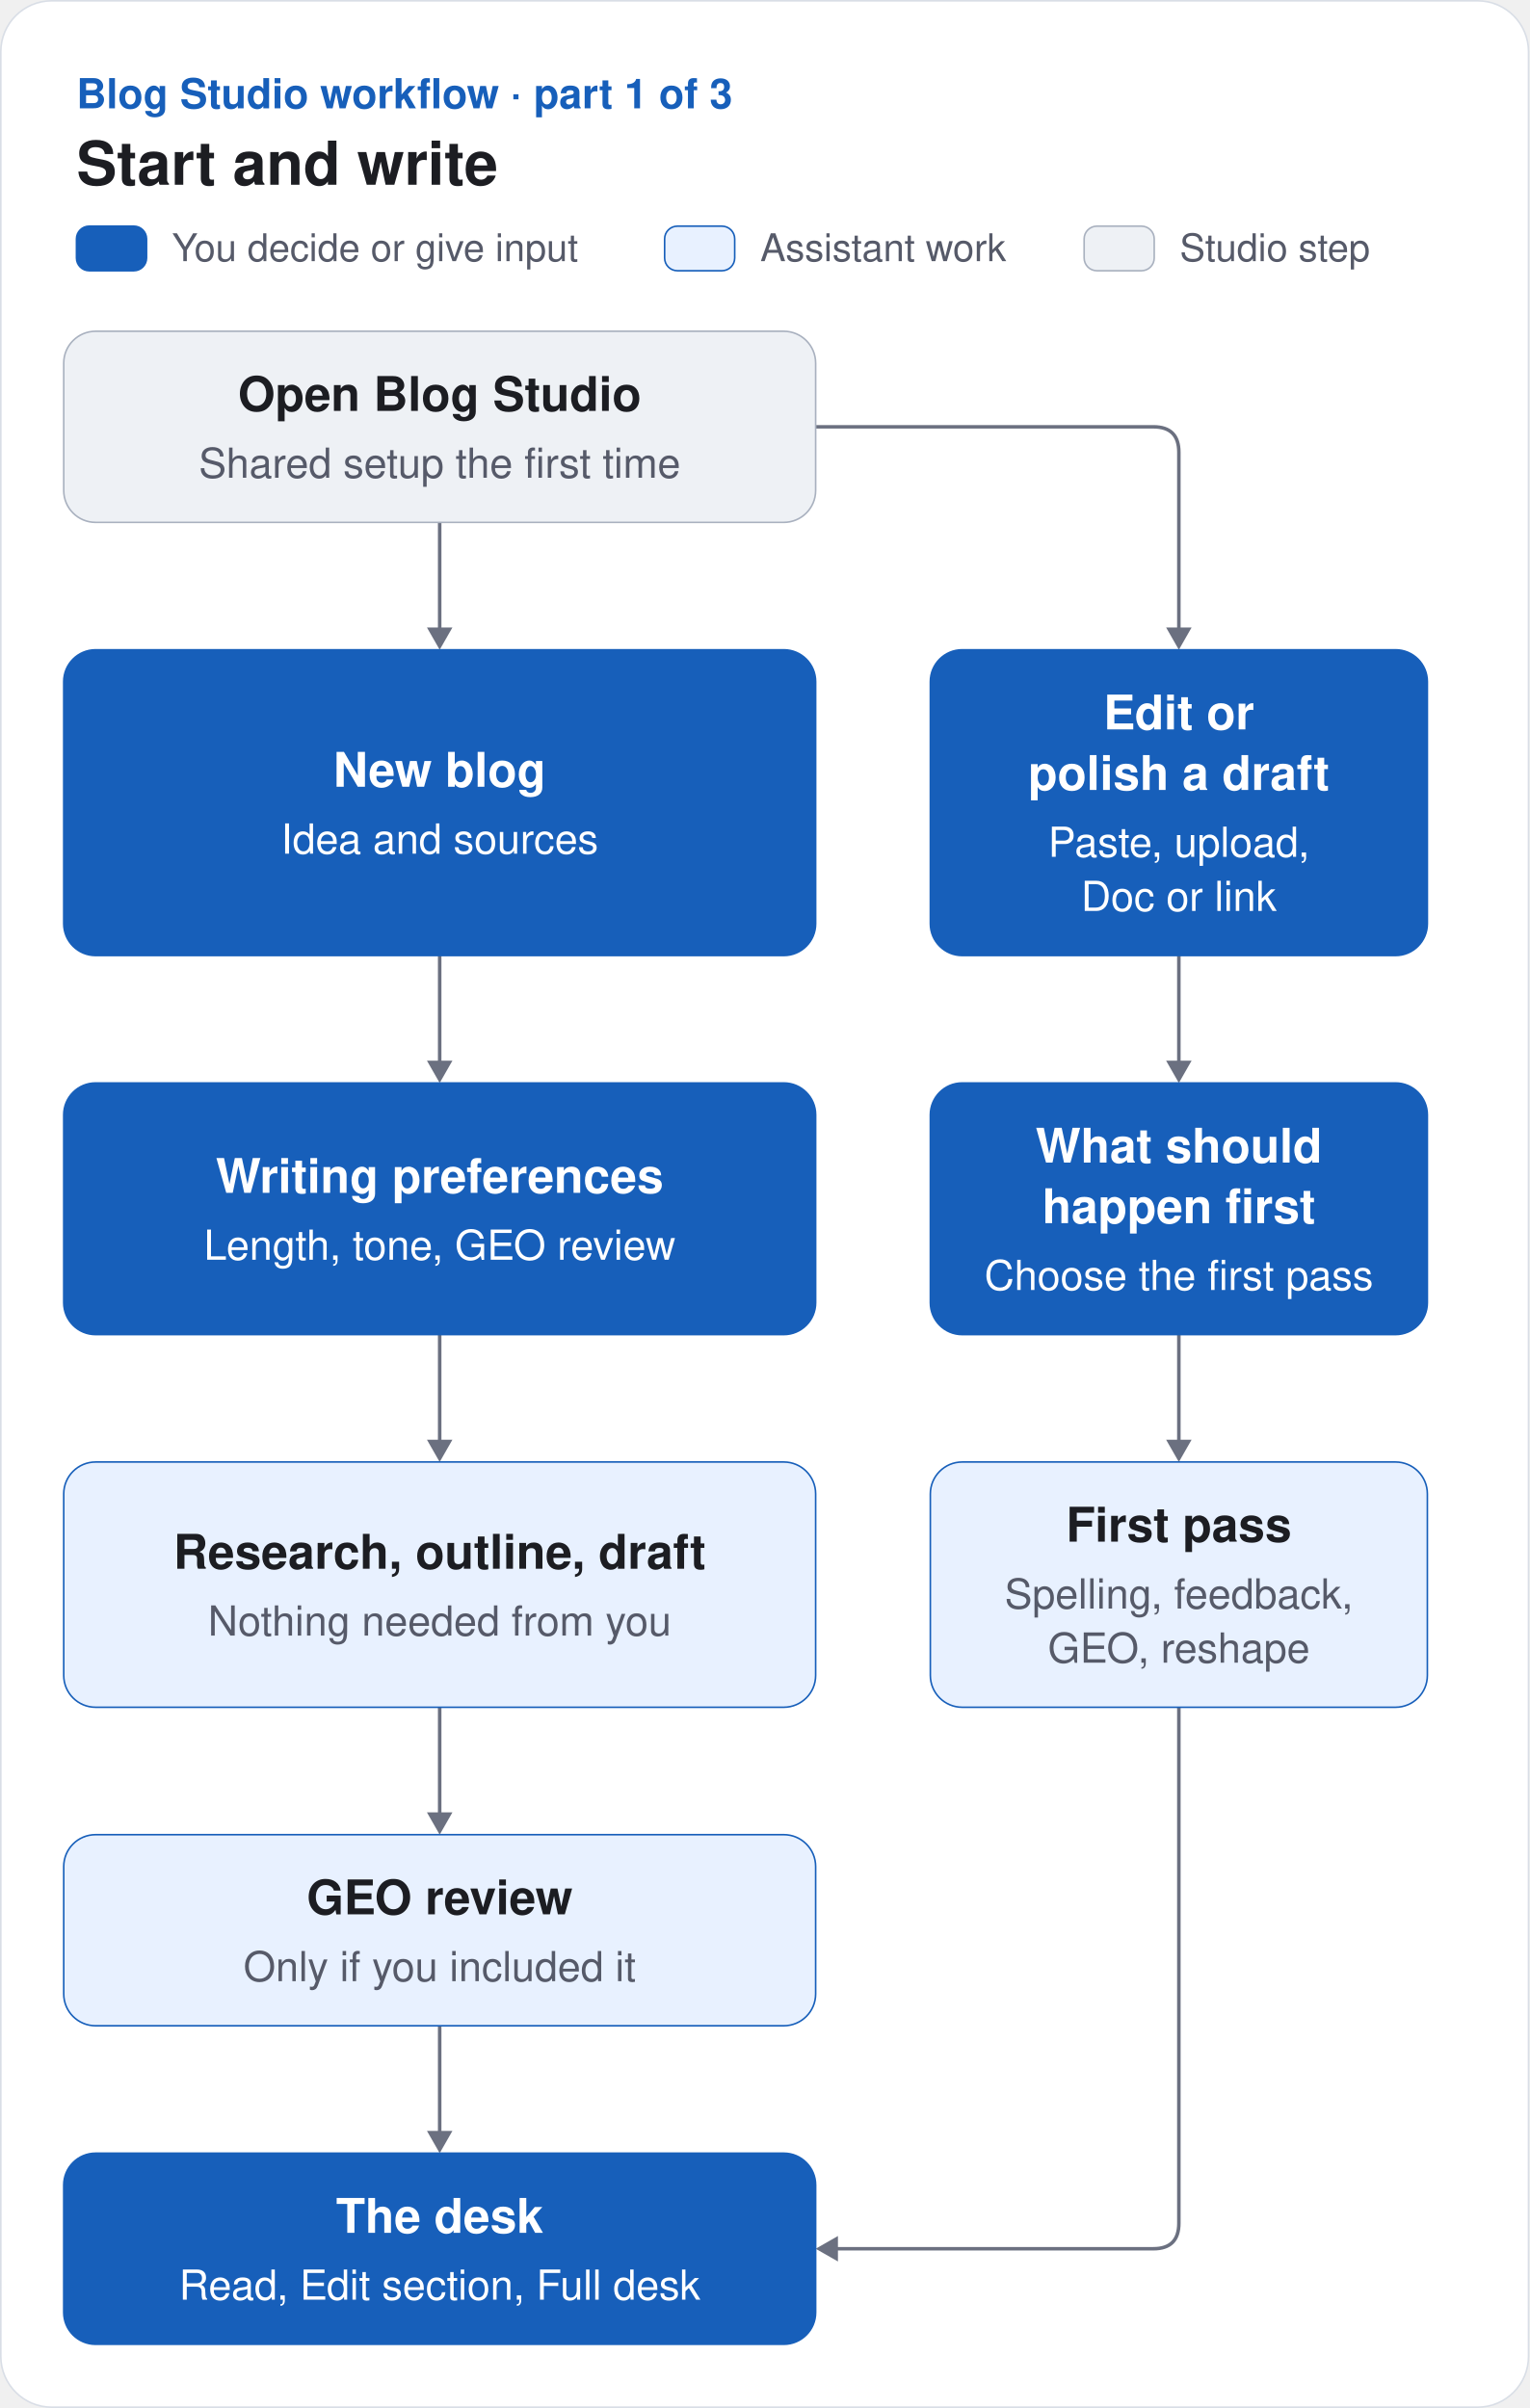
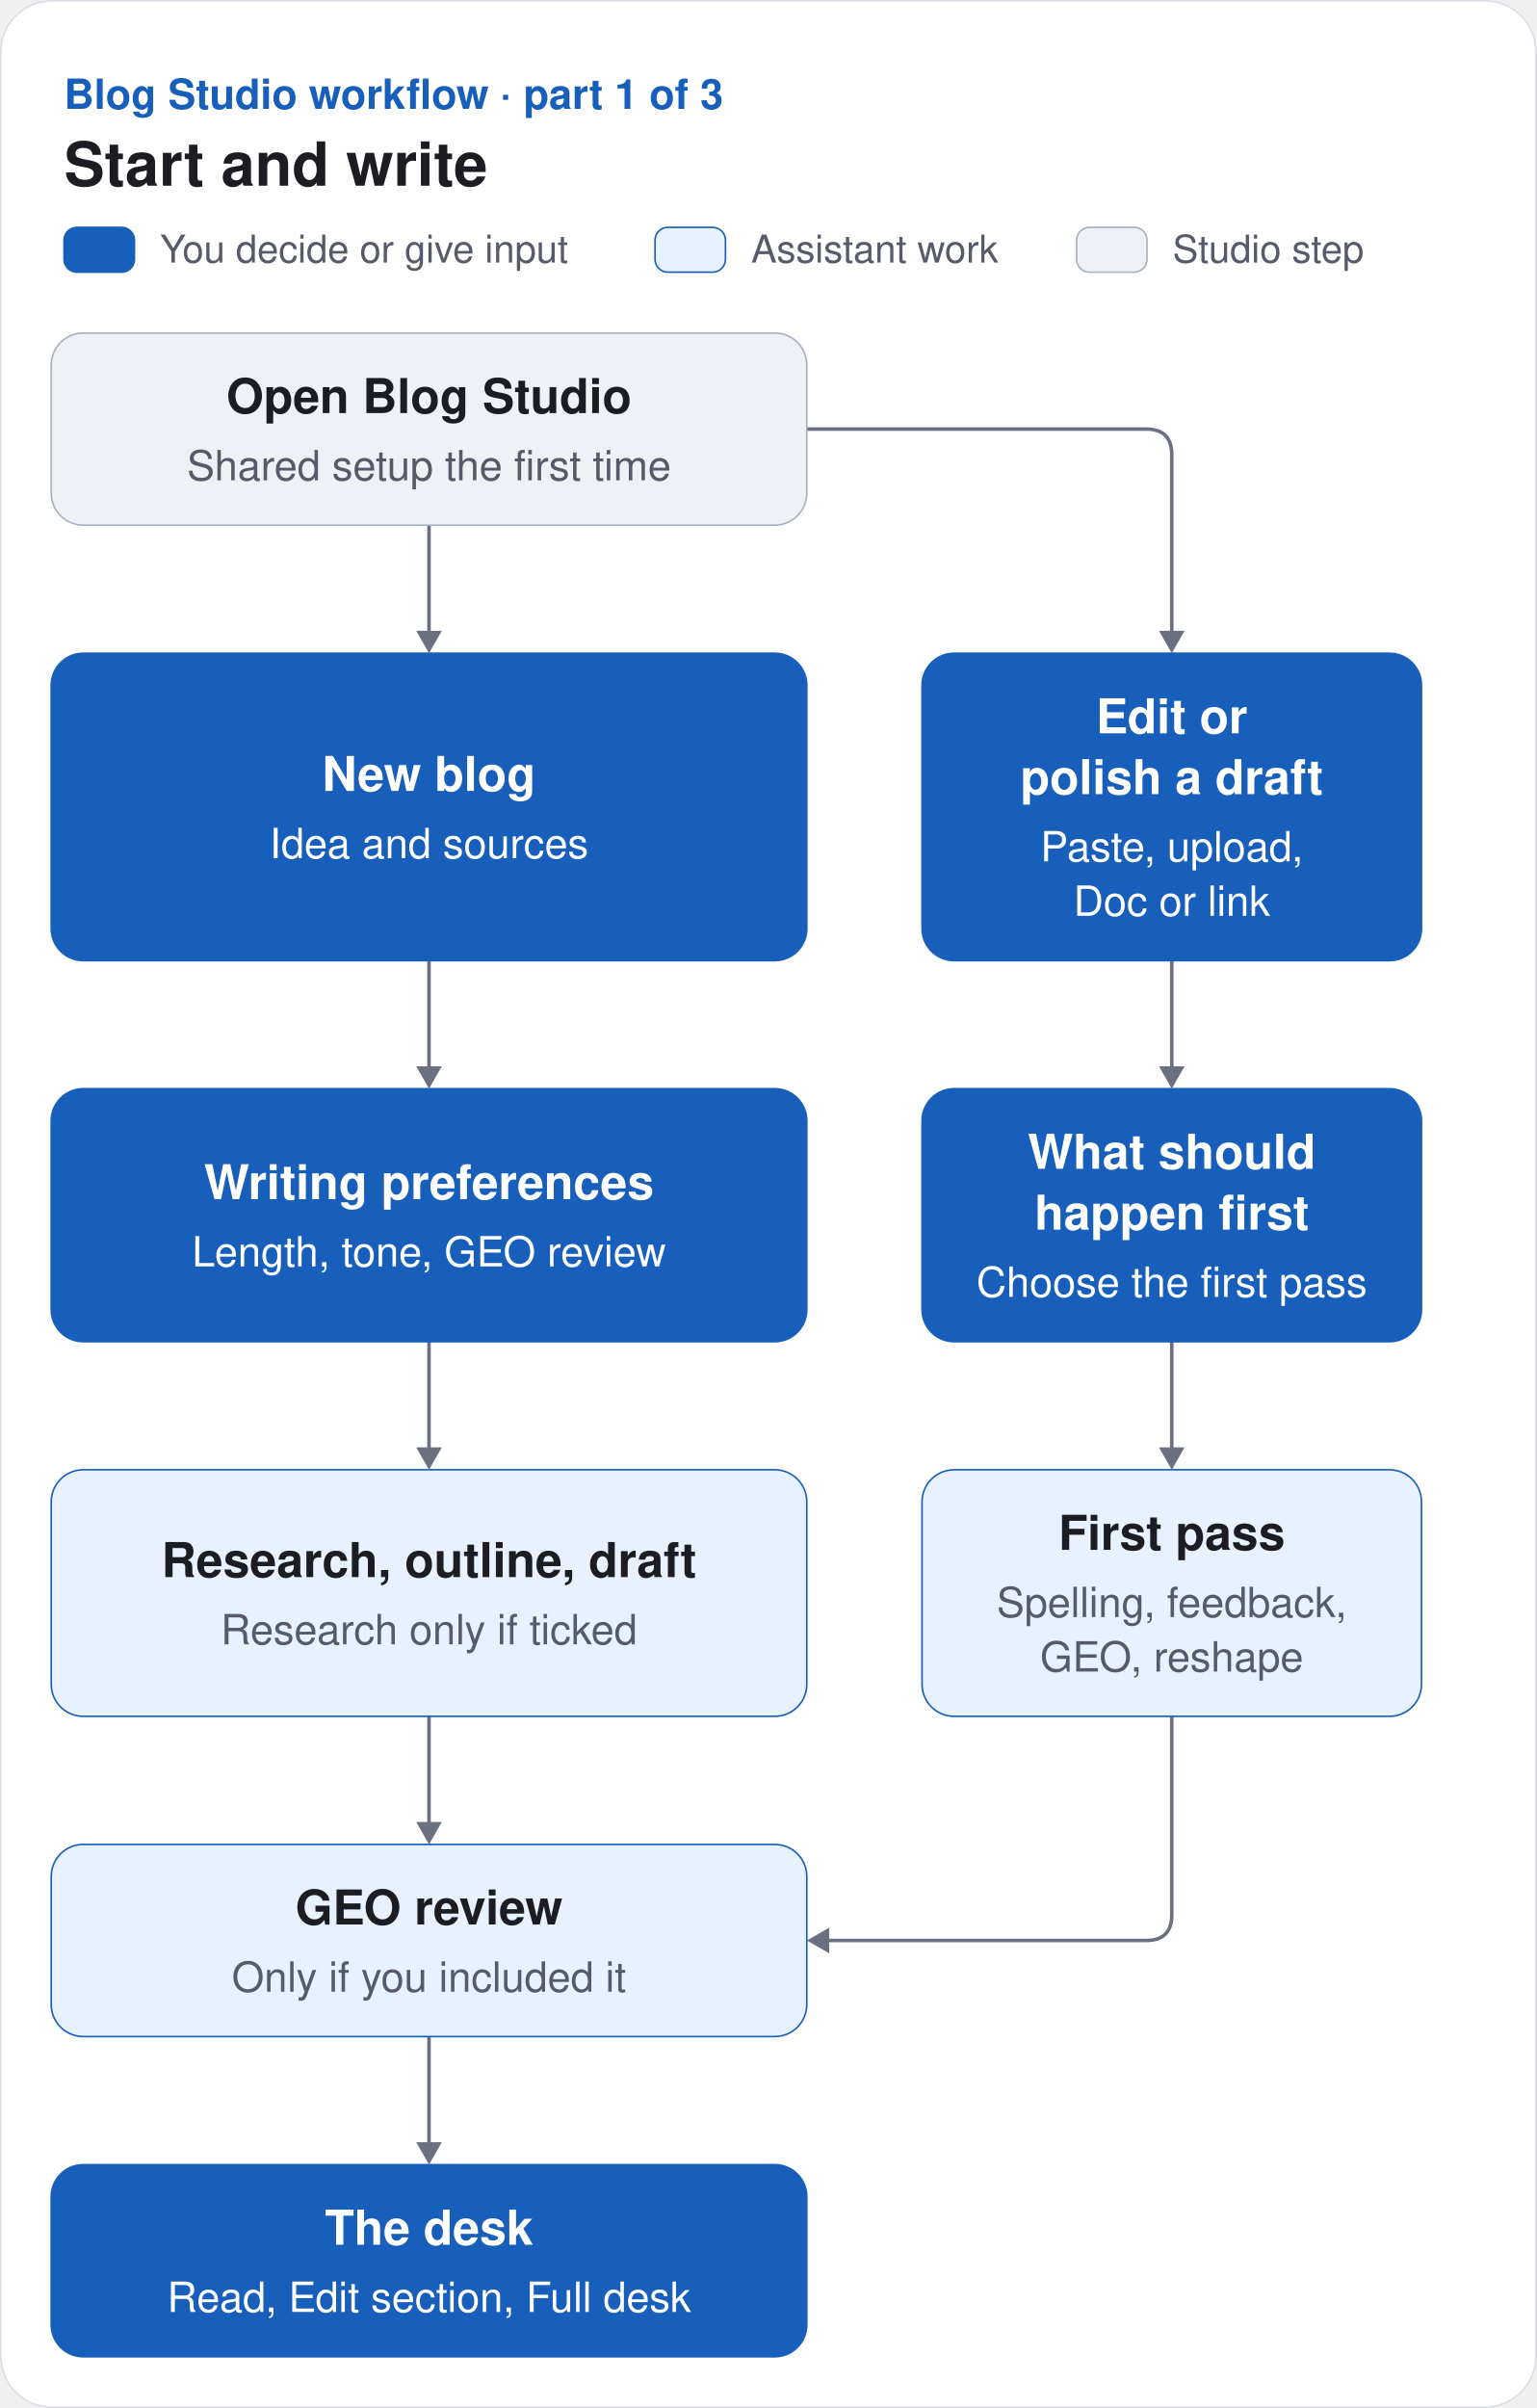
- <svg xmlns="http://www.w3.org/2000/svg" width="480" height="756" viewBox="0 0 480 756" role="img" aria-labelledby="title desc">
+ <svg xmlns="http://www.w3.org/2000/svg" width="480" height="752" viewBox="0 0 480 752" role="img" aria-labelledby="title desc">
  <style>svg{font-family:-apple-system,BlinkMacSystemFont,"SF Pro Text","Segoe UI",Helvetica,Arial,sans-serif}.title{font-weight:600}.bold{font-weight:700}.page,.you,.assistant,.studio{stroke-width:0.5}.wire{stroke-width:1.1}.page{fill:#ffffff;stroke:#d9dee6}.ink{fill:#1c1d22}.quiet{fill:#565a69}.accent-text{fill:#175fba}.you{fill:#175fba;stroke:#175fba}.you-text{fill:#ffffff}.assistant{fill:#e8f1ff;stroke:#175fba}.studio{fill:#eef1f5;stroke:#a9b1bf}.wire{fill:none;stroke:#6b7080}.tip{fill:#6b7080}@media (prefers-color-scheme:dark){.page{fill:#191f29;stroke:#39404d}.ink{fill:#f3f4f8}.quiet{fill:#abb0c0}.accent-text{fill:#9cc4ff}.you{fill:#9cc4ff;stroke:#9cc4ff}.you-text{fill:#151c29}.assistant{fill:#213653;stroke:#9cc4ff}.studio{fill:#262d39;stroke:#5d6576}.wire{fill:none;stroke:#9aa0b0}.tip{fill:#9aa0b0}}</style>
-   <rect x="0.25" y="0.25" width="479.5" height="755.5" rx="16" class="page" />
-   <text x="24" y="34" font-size="13" class="accent-text title" text-anchor="start">Blog Studio workflow · part 1 of 3</text>
-   <text x="24" y="58" font-size="19" class="ink bold" text-anchor="start">Start and write</text>
-   <rect x="24" y="71" width="22" height="14" rx="4" class="you" />
-   <text x="54" y="82" font-size="12" class="quiet" text-anchor="start">You decide or give input</text>
-   <rect x="208.598" y="71" width="22" height="14" rx="4" class="assistant" />
-   <text x="238.598" y="82" font-size="12" class="quiet" text-anchor="start">Assistant work</text>
-   <rect x="340.271" y="71" width="22" height="14" rx="4" class="studio" />
-   <text x="370.271" y="82" font-size="12" class="quiet" text-anchor="start">Studio step</text>
-   <path d="M138 164L138 198" class="wire" />
-   <path d="M138 204l-4 -7h8z" class="tip" />
-   <path d="M138 300L138 334" class="wire" />
-   <path d="M138 340l-4 -7h8z" class="tip" />
-   <path d="M138 419L138 453" class="wire" />
-   <path d="M138 459l-4 -7h8z" class="tip" />
-   <path d="M138 536L138 570" class="wire" />
-   <path d="M138 576l-4 -7h8z" class="tip" />
-   <path d="M138 636L138 670" class="wire" />
-   <path d="M138 676l-4 -7h8z" class="tip" />
-   <path d="M256 134L362 134Q370 134 370 142L370 198" class="wire" />
-   <path d="M370 204l-4 -7h8z" class="tip" />
-   <path d="M370 300L370 334" class="wire" />
-   <path d="M370 340l-4 -7h8z" class="tip" />
-   <path d="M370 419L370 453" class="wire" />
-   <path d="M370 459l-4 -7h8z" class="tip" />
-   <path d="M370 536L370 698Q370 706 362 706L262 706" class="wire" />
-   <path d="M256 706l7 -4v8z" class="tip" />
-   <rect x="20" y="104" width="236" height="60" rx="10" class="studio" />
-   <text x="138" y="129" font-size="15" class="ink bold" text-anchor="middle">Open Blog Studio</text>
-   <text x="138" y="150" font-size="13" class="quiet" text-anchor="middle">Shared setup the first time</text>
-   <rect x="20" y="204" width="236" height="96" rx="10" class="you" />
-   <text x="138" y="247" font-size="15" class="you-text bold" text-anchor="middle">New blog</text>
-   <text x="138" y="268" font-size="13" class="you-text" text-anchor="middle">Idea and sources</text>
-   <rect x="20" y="340" width="236" height="79" rx="10" class="you" />
-   <text x="138" y="374.5" font-size="15" class="you-text bold" text-anchor="middle">Writing preferences</text>
-   <text x="138" y="395.5" font-size="13" class="you-text" text-anchor="middle">Length, tone, GEO review</text>
-   <rect x="20" y="459" width="236" height="77" rx="10" class="assistant" />
-   <text x="138" y="492.5" font-size="15" class="ink bold" text-anchor="middle">Research, outline, draft</text>
-   <text x="138" y="513.5" font-size="13" class="quiet" text-anchor="middle">Nothing needed from you</text>
-   <rect x="20" y="576" width="236" height="60" rx="10" class="assistant" />
-   <text x="138" y="601" font-size="15" class="ink bold" text-anchor="middle">GEO review</text>
-   <text x="138" y="622" font-size="13" class="quiet" text-anchor="middle">Only if you included it</text>
-   <rect x="20" y="676" width="236" height="60" rx="10" class="you" />
-   <text x="138" y="701" font-size="15" class="you-text bold" text-anchor="middle">The desk</text>
-   <text x="138" y="722" font-size="13" class="you-text" text-anchor="middle">Read, Edit section, Full desk</text>
-   <rect x="292" y="204" width="156" height="96" rx="10" class="you" />
-   <text x="370" y="229" font-size="15" class="you-text bold" text-anchor="middle">Edit or</text>
-   <text x="370" y="248" font-size="15" class="you-text bold" text-anchor="middle">polish a draft</text>
-   <text x="370" y="269" font-size="13" class="you-text" text-anchor="middle">Paste, upload,</text>
-   <text x="370" y="286" font-size="13" class="you-text" text-anchor="middle">Doc or link</text>
-   <rect x="292" y="340" width="156" height="79" rx="10" class="you" />
-   <text x="370" y="365" font-size="15" class="you-text bold" text-anchor="middle">What should</text>
-   <text x="370" y="384" font-size="15" class="you-text bold" text-anchor="middle">happen first</text>
-   <text x="370" y="405" font-size="13" class="you-text" text-anchor="middle">Choose the first pass</text>
-   <rect x="292" y="459" width="156" height="77" rx="10" class="assistant" />
-   <text x="370" y="484" font-size="15" class="ink bold" text-anchor="middle">First pass</text>
-   <text x="370" y="505" font-size="13" class="quiet" text-anchor="middle">Spelling, feedback,</text>
-   <text x="370" y="522" font-size="13" class="quiet" text-anchor="middle">GEO, reshape</text>
+   <rect x="0.25" y="0.25" width="479.5" height="751.5" rx="16" class="page" />
+   <text x="20" y="34" font-size="13" class="accent-text title" text-anchor="start">Blog Studio workflow · part 1 of 3</text>
+   <text x="20" y="58" font-size="19" class="ink bold" text-anchor="start">Start and write</text>
+   <rect x="20" y="71" width="22" height="14" rx="4" class="you" />
+   <text x="50" y="82" font-size="12" class="quiet" text-anchor="start">You decide or give input</text>
+   <rect x="204.598" y="71" width="22" height="14" rx="4" class="assistant" />
+   <text x="234.598" y="82" font-size="12" class="quiet" text-anchor="start">Assistant work</text>
+   <rect x="336.271" y="71" width="22" height="14" rx="4" class="studio" />
+   <text x="366.271" y="82" font-size="12" class="quiet" text-anchor="start">Studio step</text>
+   <path d="M134 164L134 198" class="wire" />
+   <path d="M134 204l-4 -7h8z" class="tip" />
+   <path d="M134 300L134 334" class="wire" />
+   <path d="M134 340l-4 -7h8z" class="tip" />
+   <path d="M134 419L134 453" class="wire" />
+   <path d="M134 459l-4 -7h8z" class="tip" />
+   <path d="M134 536L134 570" class="wire" />
+   <path d="M134 576l-4 -7h8z" class="tip" />
+   <path d="M134 636L134 670" class="wire" />
+   <path d="M134 676l-4 -7h8z" class="tip" />
+   <path d="M252 134L358 134Q366 134 366 142L366 198" class="wire" />
+   <path d="M366 204l-4 -7h8z" class="tip" />
+   <path d="M366 300L366 334" class="wire" />
+   <path d="M366 340l-4 -7h8z" class="tip" />
+   <path d="M366 419L366 453" class="wire" />
+   <path d="M366 459l-4 -7h8z" class="tip" />
+   <path d="M366 536L366 598Q366 606 358 606L258 606" class="wire" />
+   <path d="M252 606l7 -4v8z" class="tip" />
+   <rect x="16" y="104" width="236" height="60" rx="10" class="studio" />
+   <text x="134" y="129" font-size="15" class="ink bold" text-anchor="middle">Open Blog Studio</text>
+   <text x="134" y="150" font-size="13" class="quiet" text-anchor="middle">Shared setup the first time</text>
+   <rect x="16" y="204" width="236" height="96" rx="10" class="you" />
+   <text x="134" y="247" font-size="15" class="you-text bold" text-anchor="middle">New blog</text>
+   <text x="134" y="268" font-size="13" class="you-text" text-anchor="middle">Idea and sources</text>
+   <rect x="16" y="340" width="236" height="79" rx="10" class="you" />
+   <text x="134" y="374.5" font-size="15" class="you-text bold" text-anchor="middle">Writing preferences</text>
+   <text x="134" y="395.5" font-size="13" class="you-text" text-anchor="middle">Length, tone, GEO review</text>
+   <rect x="16" y="459" width="236" height="77" rx="10" class="assistant" />
+   <text x="134" y="492.5" font-size="15" class="ink bold" text-anchor="middle">Research, outline, draft</text>
+   <text x="134" y="513.5" font-size="13" class="quiet" text-anchor="middle">Research only if ticked</text>
+   <rect x="16" y="576" width="236" height="60" rx="10" class="assistant" />
+   <text x="134" y="601" font-size="15" class="ink bold" text-anchor="middle">GEO review</text>
+   <text x="134" y="622" font-size="13" class="quiet" text-anchor="middle">Only if you included it</text>
+   <rect x="16" y="676" width="236" height="60" rx="10" class="you" />
+   <text x="134" y="701" font-size="15" class="you-text bold" text-anchor="middle">The desk</text>
+   <text x="134" y="722" font-size="13" class="you-text" text-anchor="middle">Read, Edit section, Full desk</text>
+   <rect x="288" y="204" width="156" height="96" rx="10" class="you" />
+   <text x="366" y="229" font-size="15" class="you-text bold" text-anchor="middle">Edit or</text>
+   <text x="366" y="248" font-size="15" class="you-text bold" text-anchor="middle">polish a draft</text>
+   <text x="366" y="269" font-size="13" class="you-text" text-anchor="middle">Paste, upload,</text>
+   <text x="366" y="286" font-size="13" class="you-text" text-anchor="middle">Doc or link</text>
+   <rect x="288" y="340" width="156" height="79" rx="10" class="you" />
+   <text x="366" y="365" font-size="15" class="you-text bold" text-anchor="middle">What should</text>
+   <text x="366" y="384" font-size="15" class="you-text bold" text-anchor="middle">happen first</text>
+   <text x="366" y="405" font-size="13" class="you-text" text-anchor="middle">Choose the first pass</text>
+   <rect x="288" y="459" width="156" height="77" rx="10" class="assistant" />
+   <text x="366" y="484" font-size="15" class="ink bold" text-anchor="middle">First pass</text>
+   <text x="366" y="505" font-size="13" class="quiet" text-anchor="middle">Spelling, feedback,</text>
+   <text x="366" y="522" font-size="13" class="quiet" text-anchor="middle">GEO, reshape</text>
</svg>
